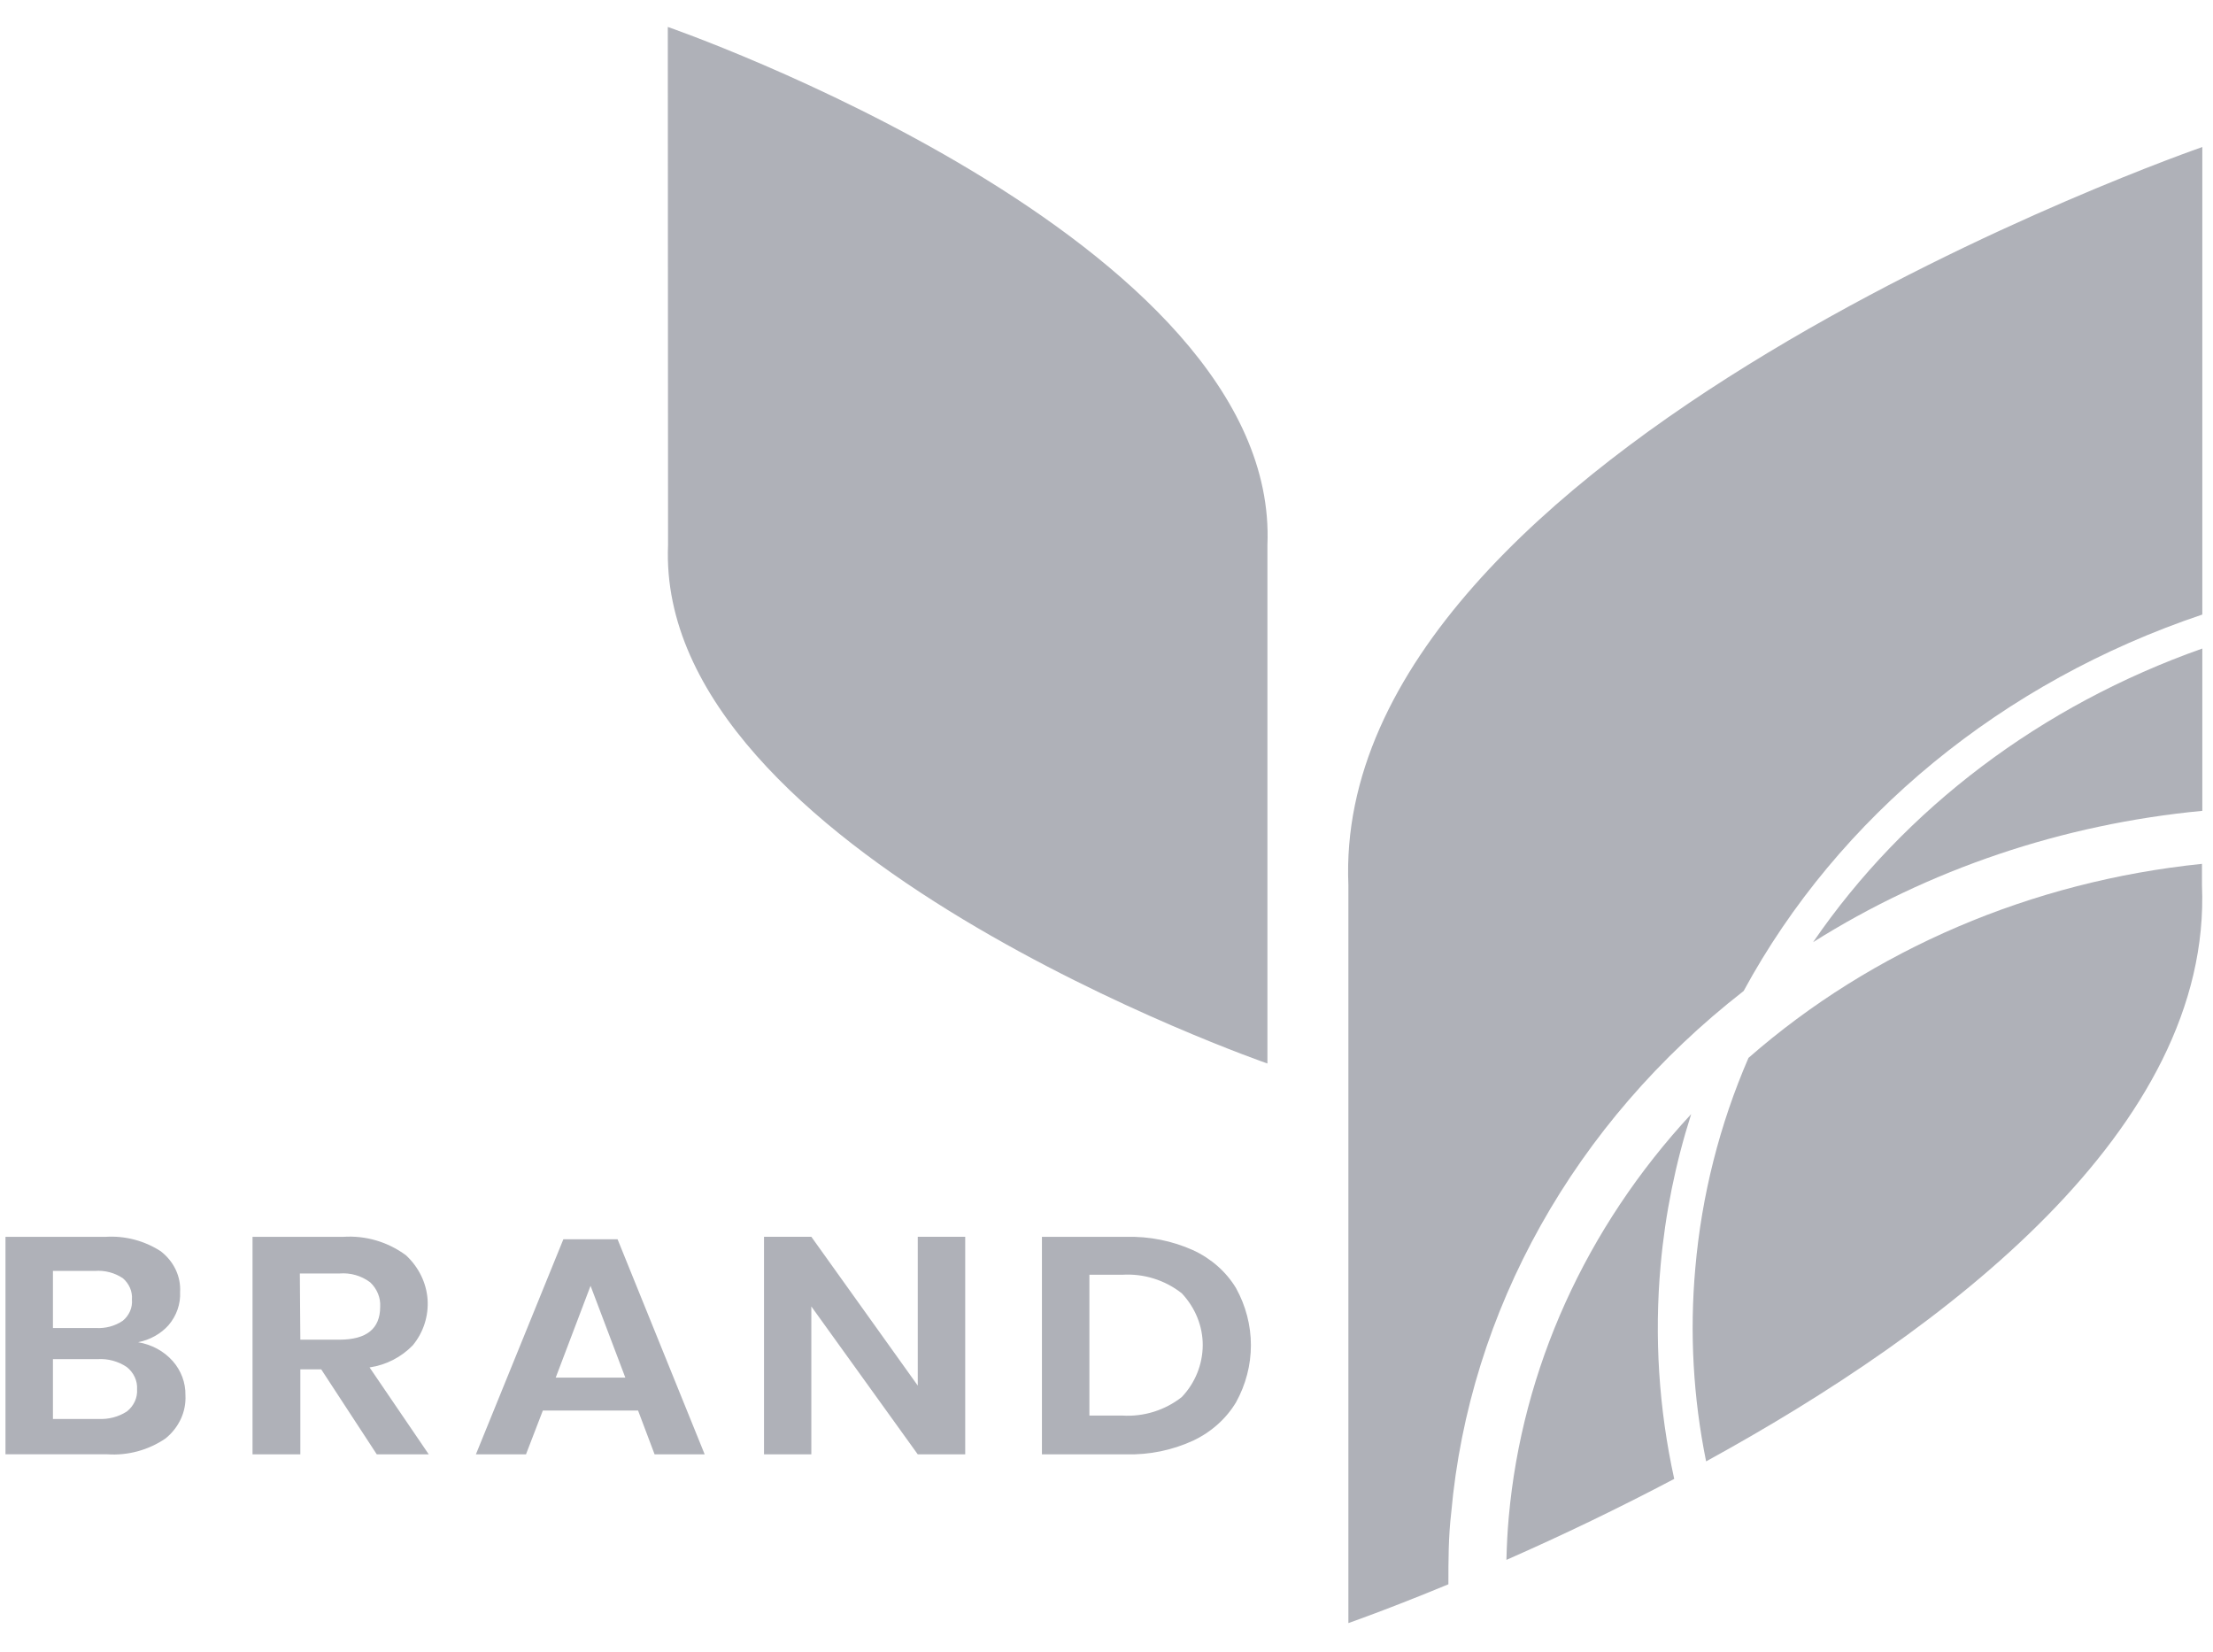
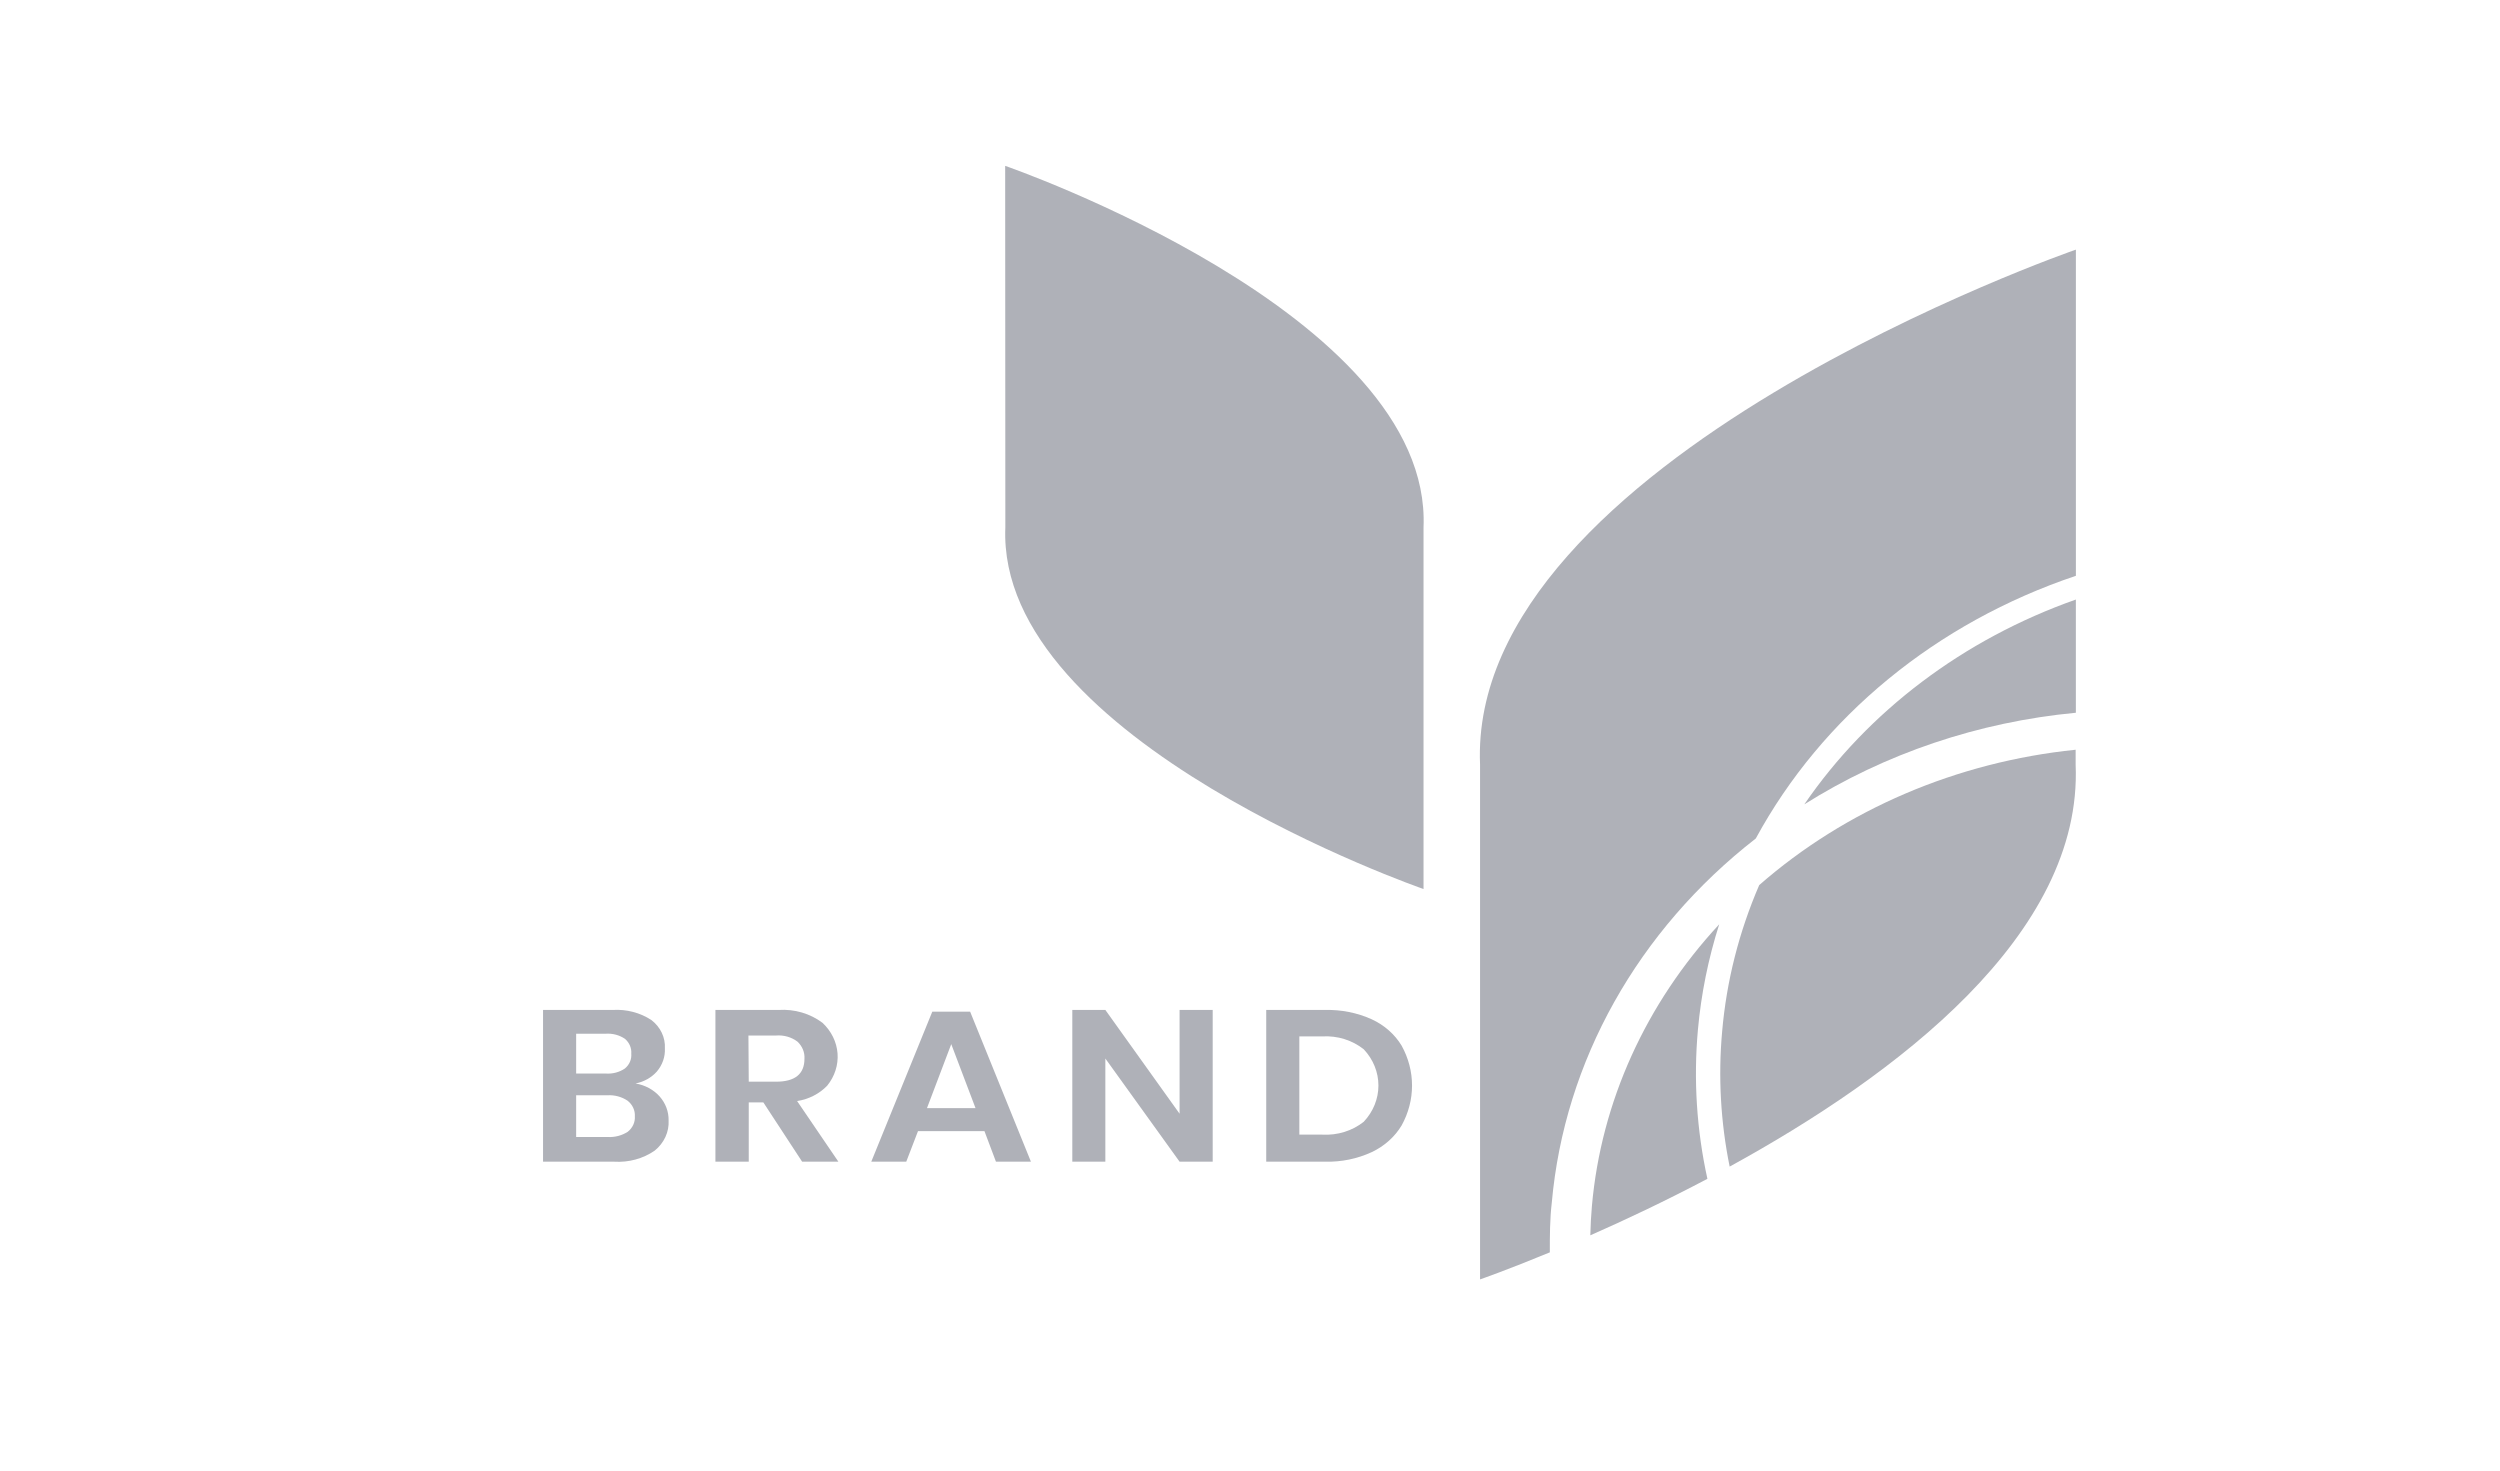
- <svg xmlns="http://www.w3.org/2000/svg" width="63" height="47" fill="none">
-   <path d="M4.912 38.735c.244.276.374.622.367.977a1.43 1.43 0 0 1-.13.676 1.559 1.559 0 0 1-.438.558 2.627 2.627 0 0 1-1.652.45H.156v-6.19H3a2.593 2.593 0 0 1 1.576.41c.183.142.329.32.424.52.096.202.14.42.127.64.017.34-.1.677-.33.946-.22.246-.526.416-.866.484.386.064.733.252.981.53Zm-3.405-.934h1.215c.277.018.551-.055.773-.206a.737.737 0 0 0 .208-.275.679.679 0 0 0 .053-.33.701.701 0 0 0-.054-.329.759.759 0 0 0-.203-.276 1.255 1.255 0 0 0-.796-.209H1.507v1.625Zm2.107 2.374a.776.776 0 0 0 .224-.284.71.71 0 0 0 .064-.345.722.722 0 0 0-.067-.35.787.787 0 0 0-.227-.285 1.338 1.338 0 0 0-.826-.224H1.507v1.703h1.291c.291.015.579-.06.816-.215ZM10.726 41.397l-1.582-2.42H8.55v2.42H7.189v-6.191h2.576a2.699 2.699 0 0 1 1.794.526c.36.336.577.779.613 1.248a1.86 1.86 0 0 1-.421 1.314 2.147 2.147 0 0 1-1.23.629l1.685 2.474h-1.48ZM8.55 38.133h1.113c.773 0 1.16-.312 1.16-.937a.852.852 0 0 0-.063-.375.917.917 0 0 0-.222-.321 1.282 1.282 0 0 0-.875-.251H8.536l.014 1.884ZM18.166 40.15h-2.712l-.48 1.247h-1.426l2.49-6.122h1.543l2.48 6.122h-1.426l-.47-1.246Zm-.364-.937-.99-2.613-.992 2.613h1.982ZM27.478 41.397h-1.351l-3.03-4.21v4.21H21.75v-6.192h1.348l3.029 4.235v-4.235h1.351v6.192ZM35.188 39.915c-.28.467-.705.848-1.222 1.092a4.288 4.288 0 0 1-1.9.39h-2.404v-6.191h2.404a4.376 4.376 0 0 1 1.9.38c.517.24.943.616 1.222 1.08.278.504.423 1.06.423 1.625 0 .564-.145 1.12-.423 1.624Zm-1.546-.148a2.16 2.16 0 0 0 .598-1.478c0-.542-.212-1.066-.598-1.477a2.488 2.488 0 0 0-1.691-.527h-.938v4.008h.938a2.49 2.49 0 0 0 1.691-.526ZM19.011.767s17.44 6.028 17.07 14.751v14.754s-17.426-6.03-17.063-14.754L19.011.767ZM51.616 26.818c3.293-2.075 7.103-3.36 11.08-3.738v-4.62c-4.582 1.618-8.47 4.55-11.08 8.358Z" fill="#AFB1B8" />
-   <path d="M49.637 28.21c2.696-4.97 7.37-8.805 13.059-10.717V4.185s-24.835 8.587-24.31 21.009V46.2s1.106-.384 2.847-1.104c0-.671 0-1.349.08-2.03.514-5.766 3.508-11.11 8.324-14.857Z" fill="#AFB1B8" />
-   <path d="M47.275 36.013c.13-1.457.422-2.898.87-4.301-3 3.235-4.816 7.25-5.194 11.479-.036.399-.056.798-.066 1.21a74.756 74.756 0 0 0 4.777-2.305c-.44-2.001-.57-4.049-.387-6.083ZM48.263 36.089a19.058 19.058 0 0 0 .307 5.508c6.785-3.718 14.41-9.462 14.116-16.403v-.605c-4.848.497-9.384 2.437-12.91 5.523a19.256 19.256 0 0 0-1.513 5.977Z" fill="#AFB1B8" />
+ <svg xmlns="http://www.w3.org/2000/svg" width="102" height="60" viewBox="0 0 102 60" fill="none">
+   <path d="M26.913 44.735C27.156 45.011 27.286 45.357 27.279 45.712C27.292 45.944 27.247 46.175 27.149 46.389C27.05 46.602 26.901 46.793 26.711 46.946C26.238 47.274 25.651 47.434 25.059 47.397H22.156V41.206H25C25.561 41.171 26.118 41.317 26.576 41.617C26.759 41.758 26.905 41.935 27 42.136C27.096 42.338 27.14 42.556 27.127 42.775C27.144 43.117 27.027 43.453 26.797 43.722C26.576 43.968 26.271 44.139 25.931 44.206C26.317 44.27 26.664 44.458 26.913 44.735ZM23.507 43.801H24.722C24.999 43.819 25.273 43.746 25.495 43.595C25.587 43.519 25.658 43.425 25.703 43.32C25.748 43.215 25.766 43.102 25.756 42.99C25.765 42.878 25.746 42.766 25.702 42.661C25.657 42.556 25.588 42.462 25.499 42.385C25.27 42.229 24.987 42.155 24.703 42.176H23.507V43.801ZM25.614 46.175C25.712 46.097 25.788 46 25.838 45.891C25.888 45.782 25.91 45.664 25.902 45.546C25.909 45.426 25.886 45.307 25.835 45.197C25.785 45.087 25.706 44.989 25.608 44.911C25.37 44.749 25.077 44.67 24.782 44.687H23.507V46.39H24.798C25.089 46.405 25.377 46.329 25.614 46.175Z" fill="#AFB1B8" />
+   <path d="M32.727 47.397L31.144 44.977H30.549V47.397H29.189V41.206H31.765C32.415 41.164 33.057 41.352 33.559 41.732C33.919 42.068 34.136 42.511 34.172 42.98C34.207 43.45 34.057 43.916 33.751 44.294C33.433 44.627 32.998 44.849 32.522 44.923L34.206 47.397H32.727ZM30.549 44.133H31.663C32.436 44.133 32.822 43.821 32.822 43.196C32.83 43.068 32.809 42.94 32.76 42.821C32.711 42.701 32.636 42.592 32.538 42.5C32.294 42.314 31.979 42.224 31.663 42.249H30.536L30.549 44.133Z" fill="#AFB1B8" />
+   <path d="M40.166 46.151H37.454L36.975 47.397H35.548L38.038 41.275H39.581L42.062 47.397H40.635L40.166 46.151ZM39.802 45.213L38.811 42.6L37.82 45.213H39.802Z" fill="#AFB1B8" />
+   <path d="M49.478 47.397H48.127L45.098 43.187V47.397H43.75V41.205H45.098L48.127 45.44V41.205H49.478V47.397Z" fill="#AFB1B8" />
+   <path d="M57.188 45.915C56.909 46.382 56.483 46.763 55.966 47.007C55.378 47.279 54.725 47.413 54.066 47.397H51.662V41.206H54.066C54.724 41.19 55.376 41.321 55.966 41.587C56.483 41.825 56.909 42.202 57.188 42.666C57.466 43.17 57.611 43.726 57.611 44.291C57.611 44.855 57.466 45.411 57.188 45.915ZM55.642 45.767C56.028 45.355 56.24 44.831 56.24 44.289C56.24 43.747 56.028 43.223 55.642 42.812C55.176 42.439 54.568 42.25 53.951 42.285H53.013V46.293H53.951C54.568 46.328 55.176 46.139 55.642 45.767Z" fill="#AFB1B8" />
+   <path d="M41.011 6.767C41.011 6.767 58.45 12.795 58.08 21.518V36.272C58.08 36.272 40.655 30.241 41.018 21.518L41.011 6.767Z" fill="#AFB1B8" />
+   <path d="M73.616 32.818C76.909 30.743 80.719 29.457 84.695 29.08V24.461C80.114 26.078 76.226 29.01 73.616 32.818Z" fill="#AFB1B8" />
+   <path d="M71.637 34.209C74.333 29.24 79.006 25.405 84.696 23.493V10.185C84.696 10.185 59.861 18.772 60.386 31.194V52.2C60.386 52.2 61.492 51.816 63.233 51.096C63.233 50.425 63.233 49.747 63.313 49.067C63.827 43.3 66.821 37.956 71.637 34.209Z" fill="#AFB1B8" />
+   <path d="M69.275 42.013C69.406 40.556 69.697 39.115 70.144 37.712C67.145 40.947 65.329 44.961 64.951 49.191C64.915 49.59 64.895 49.989 64.885 50.401C66.296 49.78 67.937 49.006 69.662 48.096C69.222 46.095 69.092 44.047 69.275 42.013Z" fill="#AFB1B8" />
+   <path d="M70.263 42.089C70.098 43.929 70.201 45.781 70.57 47.597C77.355 43.879 84.98 38.136 84.686 31.194V30.589C79.838 31.086 75.302 33.026 71.776 36.112C70.95 38.024 70.44 40.039 70.263 42.089Z" fill="#AFB1B8" />
</svg>
